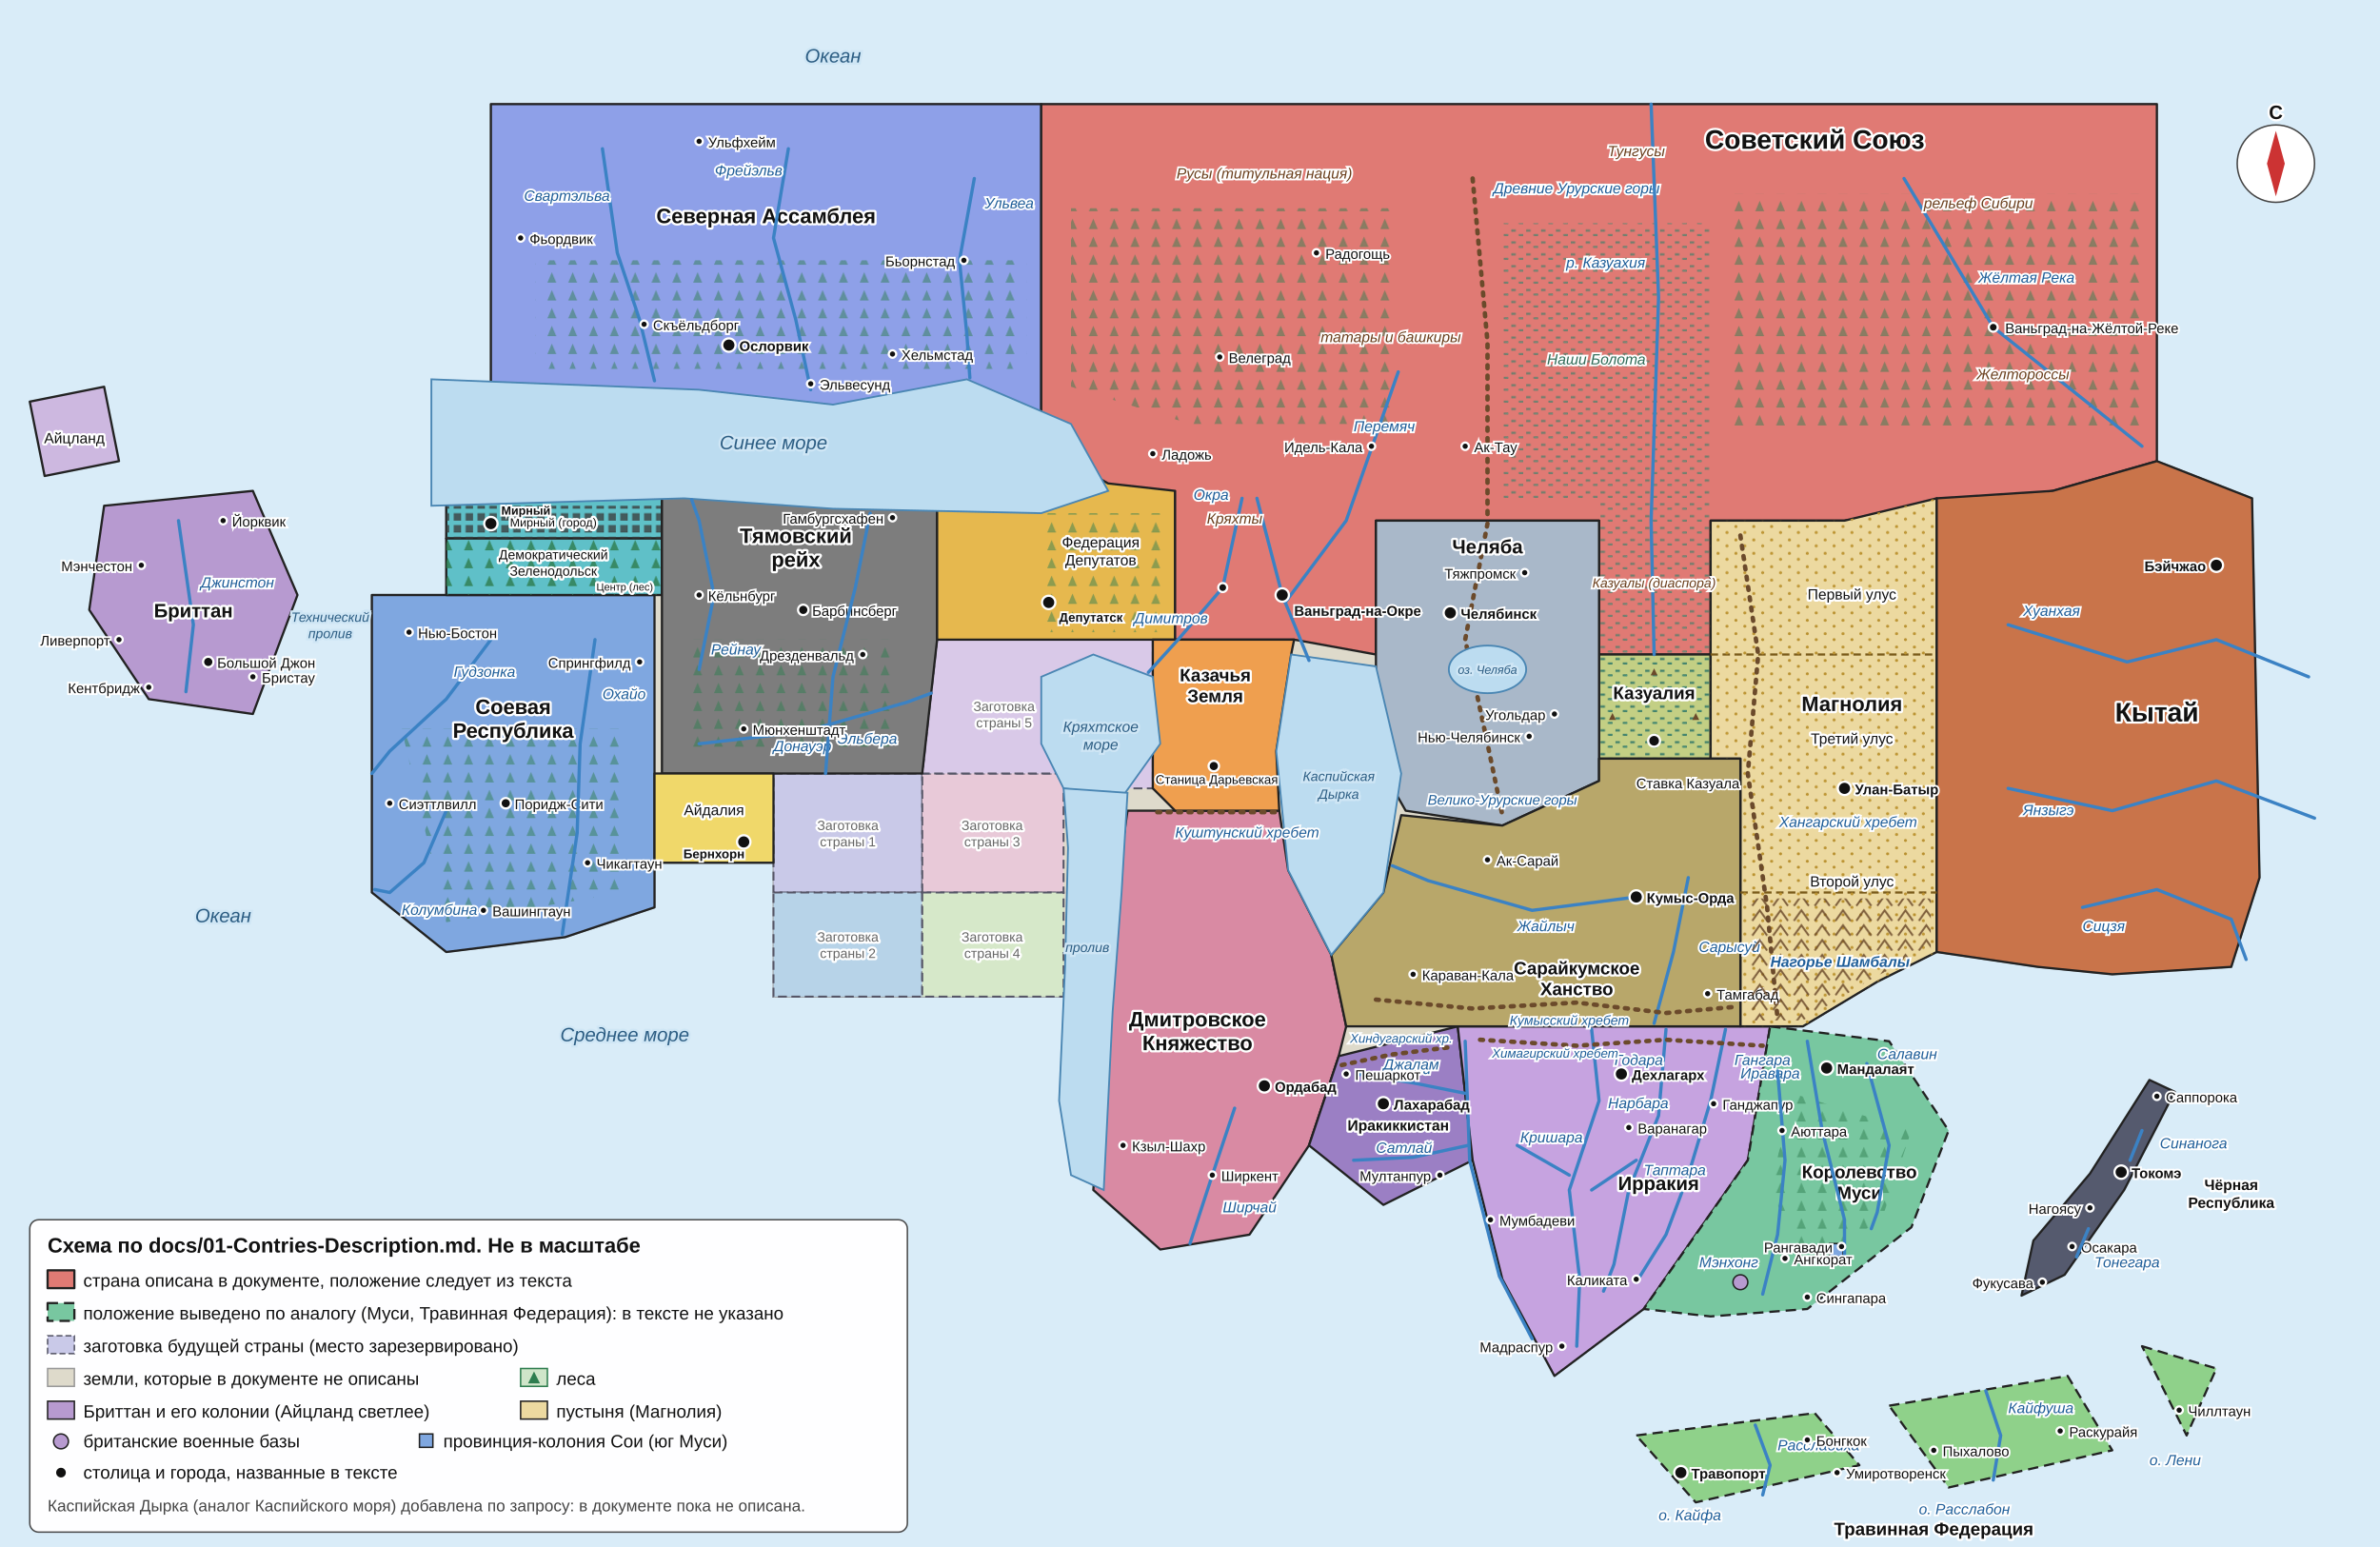
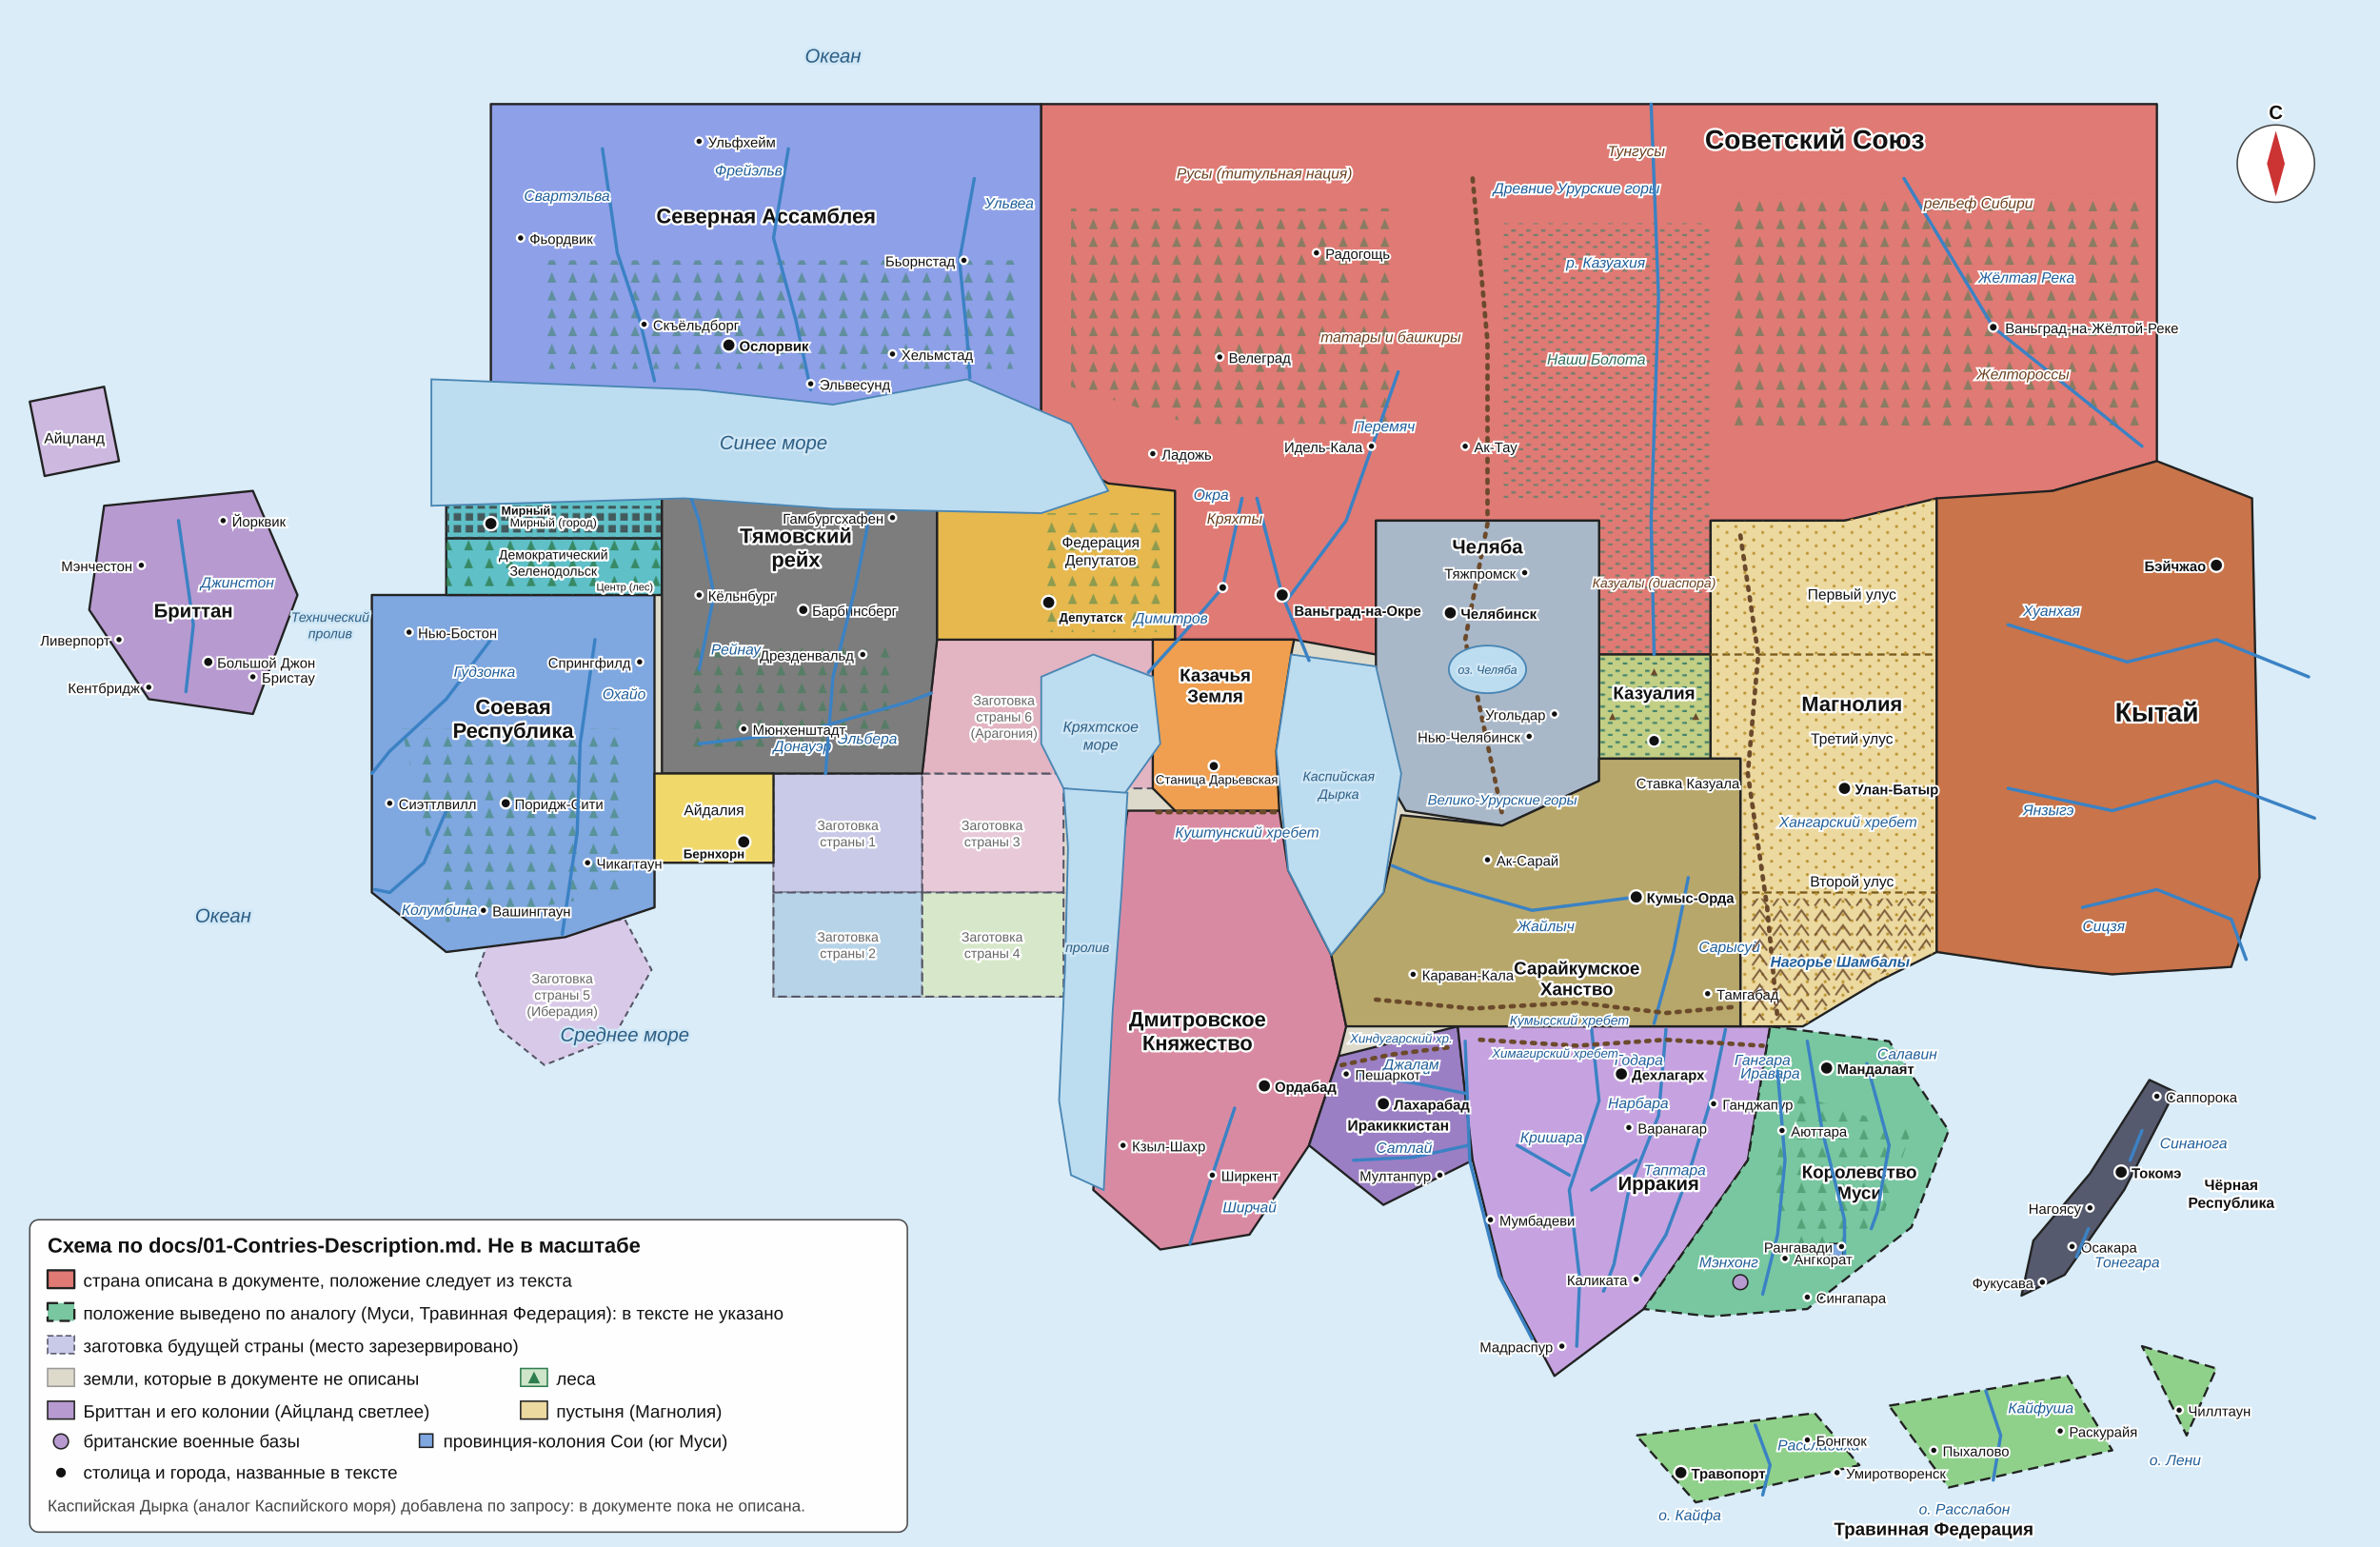
<svg xmlns="http://www.w3.org/2000/svg" viewBox="0 0 1600 1040" width="1600" height="1040" font-family="Segoe UI, Arial, sans-serif">
  <defs>
    <pattern id="swamp" width="10" height="8" patternUnits="userSpaceOnUse">
      <path d="M1 6 h3 M6 3 h3" stroke="#3f7f6a" stroke-width="1.4" fill="none" />
    </pattern>
    <pattern id="forest" width="14" height="12" patternUnits="userSpaceOnUse">
      <path d="M4 10 L7 3 L10 10 Z" fill="#2e7d4f" opacity="0.8" />
    </pattern>
    <pattern id="city" width="8" height="8" patternUnits="userSpaceOnUse">
      <rect x="1" y="1" width="5" height="5" fill="#3a3a3a" opacity="0.75" />
    </pattern>
    <pattern id="desert" width="12" height="9" patternUnits="userSpaceOnUse">
      <circle cx="3" cy="3" r="1" fill="#b8902f" />
      <circle cx="9" cy="7" r="1" fill="#b8902f" />
    </pattern>
    <pattern id="mount" width="14" height="10" patternUnits="userSpaceOnUse">
      <path d="M2 9 L7 2 L12 9" stroke="#6b4a2b" stroke-width="1.3" fill="none" />
    </pattern>
    <style>
      .c { stroke:#222; stroke-width:1.5; stroke-linejoin:round; }
      .inf { stroke-dasharray:7 4; }
      .men { fill:#ebebeb; stroke:#777; stroke-width:1.3; stroke-dasharray:2 3; }
      .t { text-anchor:middle; font-size:12px; fill:#111; paint-order:stroke; stroke:#fff; stroke-width:3px; stroke-linejoin:round; }
      .tag { font-weight:700; font-size:14px; }
      .big { font-size:18px; }
      .sm { font-size:10px; }
      .gr { fill:#666; }
      .sea { fill:#bcdcf0; stroke:#4a86b3; stroke-width:1.2; }
      .lbl { text-anchor:middle; font-style:italic; fill:#2c5d83; font-size:13px; paint-order:stroke; stroke:#cfe6f5; stroke-width:3px; }
      .river { fill:none; stroke:#3b82c4; stroke-width:2.2; stroke-linecap:round; stroke-linejoin:round; }
      .rl { font-size:10px; fill:#1f5e99; font-style:italic; paint-order:stroke; stroke:#fff; stroke-width:2.5px; }
      .mtn { fill:none; stroke:#6b4a2b; stroke-width:3; stroke-dasharray:2 5; stroke-linecap:round; }
      .eth { font-size:10px; fill:#6b3f1d; font-style:italic; text-anchor:middle; paint-order:stroke; stroke:#fff; stroke-width:2.5px; }
      .cap { fill:#111; stroke:#fff; stroke-width:1.5; }
      .cl { font-size:9.5px; fill:#111; paint-order:stroke; stroke:#fff; stroke-width:2.5px; }
    </style>
  </defs>
  <rect width="1600" height="1040" fill="#d9ecf8" />
  <text class="lbl" x="150" y="620" font-size="16">Океан</text>
  <text class="lbl" x="560" y="42" font-size="16">Океан</text>
  <polygon class="c" fill="#b79ad0" points="70,340 170,330 200,400 170,480 100,470 60,410" />
  <polygon class="c" fill="#cdb8e0" points="20,270 70,260 80,310 30,320" />
  <polygon fill="#dedacb" stroke="#999" stroke-width="1.2" points="250,400 300,400 300,330 330,330 330,70 1450,70 1450,310 1514,335 1519,590 1500,650 1420,655 1370,650 1302,640 1262,660 1212,690 1000,700 900,710 870,650 780,670 740,640 715,670 520,670 520,580 440,580 440,610 380,630 300,640 250,600" />
  <polygon class="c" fill="#555a6e" points="1445,726 1462,734 1428,800 1388,857 1359,871 1367,834 1405,789" />
  <polygon fill="#c9c9e8" stroke="#556" stroke-width="1.3" stroke-dasharray="6 3" points="520,520 620,520 620,600 520,600" />
  <text class="t sm gr" x="570" y="558" style="font-size:9px">Заготовка</text>
  <text class="t sm gr" x="570" y="569" style="font-size:9px">страны 1</text>
  <polygon fill="#e8c9d8" stroke="#556" stroke-width="1.3" stroke-dasharray="6 3" points="620,520 715,520 715,600 620,600" />
  <text class="t sm gr" x="667" y="558" style="font-size:9px">Заготовка</text>
  <text class="t sm gr" x="667" y="569" style="font-size:9px">страны 3</text>
  <polygon fill="#b7d3e8" stroke="#556" stroke-width="1.3" stroke-dasharray="6 3" points="520,600 620,600 620,670 520,670" />
  <text class="t sm gr" x="570" y="633" style="font-size:9px">Заготовка</text>
  <text class="t sm gr" x="570" y="644" style="font-size:9px">страны 2</text>
  <polygon fill="#d6e8c9" stroke="#556" stroke-width="1.3" stroke-dasharray="6 3" points="620,600 715,600 715,670 620,670" />
  <text class="t sm gr" x="667" y="633" style="font-size:9px">Заготовка</text>
  <text class="t sm gr" x="667" y="644" style="font-size:9px">страны 4</text>
-   <polygon fill="#d9c9e8" stroke="#556" stroke-width="1.3" stroke-dasharray="6 3" points="630,430 775,430 775,530 715,530 715,520 620,520" />
-   <text class="t sm gr" x="675" y="478" style="font-size:9px">Заготовка</text>
-   <text class="t sm gr" x="675" y="489" style="font-size:9px">страны 5</text>
+   <polygon fill="#e3b4c2" stroke="#556" stroke-width="1.3" stroke-dasharray="6 3" points="630,430 775,430 775,530 715,530 715,520 620,520" />
+   <text class="t sm gr" x="675" y="474" style="font-size:9px">Заготовка</text>
+   <text class="t sm gr" x="675" y="485" style="font-size:9px">страны 6</text>
+   <text class="t sm gr" x="675" y="496" style="font-size:9px">(Арагония)</text>
+   <polygon fill="#d9c9e8" stroke="#556" stroke-width="1.3" stroke-dasharray="4 3" points="330,628 420,618 438,652 412,698 366,716 336,692 320,656" />
+   <text class="t sm gr" x="378" y="661" style="font-size:9px">Заготовка</text>
+   <text class="t sm gr" x="378" y="672" style="font-size:9px">страны 5</text>
+   <text class="t sm gr" x="378" y="683" style="font-size:9px">(Иберадия)</text>
  <polygon class="c" fill="#7fa7e0" points="250,400 440,400 440,610 380,630 300,640 250,600" />
  <polygon class="c" fill="#5fc0c8" points="300,330 445,330 445,362 300,362" />
  <polygon class="c" fill="#5fc0c8" points="300,362 445,362 445,400 300,400" />
  <polygon fill="url(#city)" points="300,340 445,340 445,362 300,362" />
  <polygon fill="url(#forest)" points="300,362 445,362 445,400 300,400" />
  <polygon class="c" fill="#7d7d7d" points="445,330 630,330 630,430 620,520 560,520 445,520" />
  <polygon class="c" fill="#f0d86a" points="440,520 520,520 520,580 440,580" />
  <polygon class="c" fill="#8ea0e8" points="330,70 700,70 700,300 330,300" />
  <polygon class="c" fill="#e6b84e" points="630,330 700,325 790,320 790,430 630,430" />
  <polygon class="c" fill="#e07a74" points="700,70 1450,70 1450,310 1380,330 1240,350 1150,350 1150,440 1075,440 1075,350 925,350 925,440 870,430 790,430 790,330 745,325 700,300" />
  <polygon fill="url(#swamp)" opacity="0.7" points="1010,150 1150,150 1150,335 1010,335" />
  <polygon fill="url(#swamp)" opacity="0.7" points="1075,335 1150,335 1150,440 1075,440" />
  <polygon class="c" fill="#d98aa3" points="758,545 860,545 866,585 895,642 905,690 900,710 880,770 840,830 780,840 735,800 745,680 750,600" />
  <polygon class="c" fill="#ef9f4f" points="775,430 870,430 868,440 858,505 860,545 790,545 775,530" />
  <polygon class="c" fill="#c3cf84" points="1075,440 1150,440 1150,510 1075,510" />
  <polygon fill="url(#swamp)" points="1075,440 1150,440 1150,510 1075,510" />
  <polygon class="c" fill="#a9b8c9" points="925,350 1075,350 1075,525 1010,555 945,545 925,510" />
  <polygon class="c" fill="#9b7fc4" points="900,710 980,690 990,780 930,810 880,770" />
  <polygon class="c" fill="#c6a3e0" points="980,690 1190,690 1175,780 1105,880 1045,925 1010,860 990,780" />
  <polygon class="c inf" fill="#78c7a0" points="1190,690 1270,700 1310,760 1285,825 1215,880 1150,885 1105,880 1175,780" />
  <g class="c inf" fill="#8fd18a">
    <polygon points="1100,965 1220,950 1250,985 1140,1010" />
    <polygon points="1270,945 1390,925 1420,975 1310,1000" />
    <polygon points="1440,905 1490,920 1470,965" />
  </g>
  <polygon class="c" fill="#ecd9a0" points="1150,350 1240,350 1302,335 1302,640 1262,660 1212,690 1170,690 1170,510 1150,510" />
  <polygon class="c" fill="#b8a76a" points="942,548 1010,555 1075,525 1075,510 1170,510 1170,690 980,690 905,690 895,642 930,600" />
  <polygon class="c" fill="#c9744a" points="1302,335 1380,330 1450,310 1514,335 1519,590 1500,650 1420,655 1370,650 1302,640" />
  <path d="M1150,440 L1302,440 M1170,600 L1302,600" stroke="#7a5a1a" stroke-width="1.5" stroke-dasharray="5 3" fill="none" />
  <polygon fill="url(#desert)" points="1150,350 1240,350 1302,335 1302,640 1262,660 1212,690 1170,690 1170,510 1150,510" />
  <g opacity="0.6">
    <polygon fill="url(#forest)" points="360,175 690,175 690,248 360,248" />
    <polygon fill="url(#forest)" points="720,140 940,140 940,285 800,285 720,260" />
    <polygon fill="url(#forest)" points="1160,130 1440,130 1440,290 1160,290" />
    <polygon fill="url(#forest)" points="700,345 780,345 780,425 700,425" />
    <polygon fill="url(#forest)" points="460,430 600,430 600,505 460,505" />
    <polygon fill="url(#forest)" points="270,490 420,490 420,600 300,620" />
    <polygon fill="url(#forest)" points="1205,735 1285,760 1265,820 1215,850 1190,800" />
  </g>
  <polygon class="sea" points="290,255 470,262 560,272 650,255 720,285 745,330 700,345 560,342 460,335 290,340" />
  <polygon class="sea" points="700,455 735,440 775,455 780,500 755,535 715,530 700,500" />
  <polygon class="sea" points="868,440 925,448 942,520 930,600 895,642 866,585 858,505" />
  <polygon class="sea" points="715,530 758,533 754,600 748,680 742,800 720,790 712,740 716,650 718,570" />
  <text class="lbl" x="520" y="302">Синее море</text>
  <text class="lbl" style="font-size:10px" x="740" y="492">Кряхтское</text>
  <text class="lbl" style="font-size:10px" x="740" y="504">море</text>
  <text class="lbl" style="font-size:9px" x="900" y="525">Каспийская</text>
  <text class="lbl" style="font-size:9px" x="900" y="537">Дырка</text>
  <text class="lbl" x="420" y="700">Среднее море</text>
  <text class="lbl" style="font-size:9px" x="222" y="418">Технический</text>
  <text class="lbl" style="font-size:9px" x="222" y="429">пролив</text>
  <text class="lbl" style="font-size:9px" x="731" y="640">пролив</text>
  <path class="mtn" d="M990,120 L1000,230 L1000,350" />
  <path class="mtn" d="M778,546 L860,546" />
  <path class="mtn" d="M1000,352 L985,430 L1000,500 L1010,548" />
  <path class="mtn" d="M1170,360 L1182,440 L1175,520 L1188,610 L1195,685" />
  <text class="rl" x="1196" y="556">Хангарский хребет</text>
  <text class="rl" x="1010" y="541" style="font-size:9.5px;text-anchor:middle">Велико-Урурские горы</text>
  <text class="rl" x="1004" y="130">Древние Урурские горы</text>
  <text class="rl" x="790" y="563">Куштунский хребет</text>
  <text class="rl" x="1040" y="245" style="fill:#2f6b57">Наши Болота</text>
  <text x="1112" y="454" font-size="8" fill="#6b4a2b" text-anchor="middle">▲</text>
  <text x="1084" y="484" font-size="8" fill="#6b4a2b" text-anchor="middle">▲</text>
  <text x="1140" y="484" font-size="8" fill="#6b4a2b" text-anchor="middle">▲</text>
  <path class="river" d="M1112,440 L1110,350 L1115,200 L1110,70" />
  <text class="rl" x="1106" y="180" style="text-anchor:end">р. Казуахия</text>
  <path class="river" d="M845,335 L862,400 L880,444" />
  <text class="rl" x="826" y="336" style="text-anchor:end">Окра</text>
  <path class="river" d="M940,250 L905,350 L864,405" />
  <text class="rl" x="910" y="290">Перемяч</text>
  <path class="river" d="M835,335 L822,395 L792,430 L772,452" />
  <text class="rl" x="812" y="419" style="text-anchor:end">Димитров</text>
  <path class="river" d="M1280,120 L1340,220 L1440,300" />
  <text class="rl" x="1330" y="190">Жёлтая Река</text>
  <path class="river" d="M985,700 L988,780 L1008,858 L1030,900" />
  <text class="rl" x="962" y="722" style="text-anchor:end">Инди</text>
  <path class="river" d="M1070,692 L1075,740 L1055,800 L1062,860 L1060,905" />
  <path class="river" d="M1120,692 L1115,750 L1095,800 L1085,850 L1078,868" />
  <path class="river" d="M1160,692 L1150,740 L1135,790 L1120,830 L1100,862" />
  <path class="river" d="M1020,770 L1055,790" />
  <path class="river" d="M1100,780 L1070,800" />
  <path class="river" d="M120,350 L130,420 L125,465" />
  <text class="rl" x="135" y="395">Джинстон</text>
  <text class="eth" x="850" y="120">Русы (титульная нация)</text>
  <text class="eth" x="1100" y="105">Тунгусы</text>
  <text class="eth" x="935" y="230">татары и башкиры</text>
  <text class="eth" x="1360" y="255">Желтороссы</text>
  <text class="eth" x="1330" y="140">рельеф Сибири</text>
  <text class="eth" x="830" y="352">Кряхты</text>
  <text class="eth" x="1112" y="395" style="font-size:9px">Казуалы (диаспора)</text>
  <text class="t tag big" x="1220" y="100">Советский Союз</text>
  <text class="t tag" x="515" y="150">Северная Ассамблея</text>
  <text class="t sm" x="372" y="376" style="font-size:9px">Демократический</text>
  <text class="t sm" x="372" y="387" style="font-size:9px">Зеленодольск</text>
  <text class="t" x="372" y="354" style="font-size:8px">Мирный (город)</text>
  <text class="t" x="420" y="397" style="font-size:7px">Центр (лес)</text>
  <text class="t tag" x="345" y="480">Соевая</text>
  <text class="t tag" x="345" y="496">Республика</text>
  <text class="t tag" x="535" y="365">Тямовский</text>
  <text class="t tag" x="535" y="381">рейх</text>
  <text class="t sm" x="480" y="548">Айдалия</text>
  <text class="t sm" x="740" y="368">Федерация</text>
  <text class="t sm" x="740" y="380">Депутатов</text>
  <text class="t tag" x="817" y="458" style="font-size:12px">Казачья</text>
  <text class="t tag" x="817" y="472" style="font-size:12px">Земля</text>
  <text class="t sm gr" x="700" y="485" style="text-anchor:end;display:none">.</text>
  <text class="t sm" x="1500" y="800" style="font-weight:700">Чёрная</text>
  <text class="t sm" x="1500" y="812" style="font-weight:700">Республика</text>
  <text class="t tag" x="805" y="690">Дмитровское</text>
  <text class="t tag" x="805" y="706">Княжество</text>
  <text class="t tag" x="1112" y="470" style="font-size:12px">Казуалия</text>
  <text class="t tag" x="940" y="760" style="font-size:10px">Иракиккистан</text>
  <text class="t tag" x="1115" y="800" style="font-size:13px">Ирракия</text>
  <text class="t tag" x="1250" y="792" style="font-size:12px">Королевство</text>
  <text class="t tag" x="1250" y="806" style="font-size:12px">Муси</text>
  <text class="t tag" x="1300" y="1032" style="font-size:12px">Травинная Федерация</text>
  <text class="t tag" x="130" y="415" style="font-size:13px">Бриттан</text>
  <text class="t sm" x="50" y="298">Айцланд</text>
  <text class="t tag" x="1000" y="372" style="font-size:13px">Челяба</text>
  <circle class="cap" cx="1112" cy="498" r="4" />
  <text class="cl" x="1100" y="530">Ставка Казуала</text>
  <circle class="cap" cx="862" cy="400" r="4.5" />
  <text class="cl" x="870" y="414" style="font-weight:700">Ваньград-на-Окре</text>
  <circle class="cap" cx="822" cy="395" r="3" />
  <text class="cl" x="640" y="430" style="display:none">.</text>
  <circle class="cap" cx="1340" cy="220" r="3" />
  <text class="cl" x="1348" y="224">Ваньград-на-Жёлтой-Реке</text>
  <circle class="cap" cx="816" cy="515" r="3.5" />
  <text class="cl" x="818" y="527" style="text-anchor:middle;font-size:8.5px">Станица Дарьевская</text>
  <circle class="cap" cx="140" cy="445" r="3.5" />
  <text class="cl" x="146" y="449">Большой Джон</text>
  <circle class="cap" cx="540" cy="410" r="3.5" />
  <text class="cl" x="546" y="414">Барбинсберг</text>
  <circle class="cap" cx="340" cy="540" r="3.5" />
  <text class="cl" x="346" y="544">Поридж-Сити</text>
  <circle cx="1170" cy="862" r="5" fill="#b79ad0" stroke="#222" />
  <rect x="1230" y="836" width="9" height="9" fill="#7fa7e0" stroke="#222" />
  <path class="river" d="M405,100 L415,170 L430,215 L440,256" />
  <text class="rl" x="410" y="135" style="text-anchor:end">Свартэльва</text>
  <path class="river" d="M530,100 L520,160 L535,215 L545,262" />
  <text class="rl" x="526" y="118" style="text-anchor:end">Фрейэльв</text>
  <path class="river" d="M655,120 L645,175 L650,225 L652,254" />
  <text class="rl" x="662" y="140">Ульвеа</text>
  <circle class="cap" cx="433" cy="218" r="2.5" />
  <text class="cl" x="439" y="222">Скъёльдборг</text>
  <circle class="cap" cx="545" cy="258" r="2.5" />
  <text class="cl" x="551" y="262">Эльвесунд</text>
  <circle class="cap" cx="350" cy="160" r="2.5" />
  <text class="cl" x="356" y="164">Фьордвик</text>
  <circle class="cap" cx="470" cy="95" r="2.5" />
  <text class="cl" x="476" y="99">Ульфхейм</text>
  <circle class="cap" cx="600" cy="238" r="2.5" />
  <text class="cl" x="606" y="242">Хельмстад</text>
  <circle class="cap" cx="648" cy="175" r="2.5" />
  <text class="cl" x="642" y="179" style="text-anchor:end">Бьорнстад</text>
  <circle class="cap" cx="775" cy="305" r="2.5" />
  <text class="cl" x="781" y="309">Ладожь</text>
  <circle class="cap" cx="820" cy="240" r="2.5" />
  <text class="cl" x="826" y="244">Велеград</text>
  <circle class="cap" cx="885" cy="170" r="2.5" />
  <text class="cl" x="891" y="174">Радогощь</text>
  <circle class="cap" cx="985" cy="300" r="2.5" />
  <text class="cl" x="991" y="304">Ак-Тау</text>
  <circle class="cap" cx="922" cy="300" r="2.5" />
  <text class="cl" x="916" y="304" style="text-anchor:end">Идель-Кала</text>
  <ellipse class="sea" cx="1000" cy="450" rx="26" ry="16" />
  <text class="lbl" style="font-size:8px" x="1000" y="453">оз. Челяба</text>
  <circle class="cap" cx="975" cy="412" r="4.5" />
  <text class="cl" x="982" y="416" style="font-weight:700">Челябинск</text>
  <circle class="cap" cx="1025" cy="385" r="2.5" />
  <text class="cl" x="1019" y="389" style="text-anchor:end">Тяжпромск</text>
  <circle class="cap" cx="1028" cy="495" r="2.5" />
  <text class="cl" x="1022" y="499" style="text-anchor:end">Нью-Челябинск</text>
  <circle class="cap" cx="1045" cy="480" r="2.5" />
  <text class="cl" x="1039" y="484" style="text-anchor:end">Угольдар</text>
  <path class="river" d="M912,722 L950,728 L985,735" />
  <text class="rl" x="930" y="719">Джалам</text>
  <path class="river" d="M910,780 L950,778 L987,770" />
  <text class="rl" x="925" y="775">Сатлай</text>
  <circle class="cap" cx="930" cy="742" r="4.5" />
  <text class="cl" x="937" y="746" style="font-weight:700">Лахарабад</text>
  <circle class="cap" cx="905" cy="722" r="2.5" />
  <text class="cl" x="911" y="726">Пешаркот</text>
  <circle class="cap" cx="968" cy="790" r="2.5" />
  <text class="cl" x="962" y="794" style="text-anchor:end">Мултанпур</text>
  <text class="rl" x="1081" y="745">Нарбара</text>
  <text class="rl" x="1118" y="716" style="text-anchor:end">Годара</text>
  <text class="rl" x="1166" y="716" style="text-anchor:start">Гангара</text>
  <text class="rl" x="1022" y="768">Кришара</text>
  <text class="rl" x="1105" y="790">Таптара</text>
  <circle class="cap" cx="1090" cy="722" r="4.5" />
  <text class="cl" x="1097" y="726" style="font-weight:700">Дехлагарх</text>
  <circle class="cap" cx="1095" cy="758" r="2.5" />
  <text class="cl" x="1101" y="762">Варанагар</text>
  <circle class="cap" cx="1152" cy="742" r="2.5" />
  <text class="cl" x="1158" y="746">Ганджапур</text>
  <circle class="cap" cx="1002" cy="820" r="2.5" />
  <text class="cl" x="1008" y="824">Мумбадеви</text>
  <circle class="cap" cx="1100" cy="860" r="2.5" />
  <text class="cl" x="1094" y="864" style="text-anchor:end">Каликата</text>
  <circle class="cap" cx="1050" cy="905" r="2.5" />
  <text class="cl" x="1044" y="909" style="text-anchor:end">Мадраспур</text>
  <circle class="cap" cx="490" cy="232" r="4.5" />
  <text class="cl" x="497" y="236" style="font-weight:700">Ослорвик</text>
  <circle class="cap" cx="150" cy="350" r="2.5" />
  <text class="cl" x="156" y="354">Йорквик</text>
  <circle class="cap" cx="100" cy="462" r="2.5" />
  <text class="cl" x="94" y="466" style="text-anchor:end">Кентбридж</text>
  <circle class="cap" cx="80" cy="430" r="2.5" />
  <text class="cl" x="74" y="434" style="text-anchor:end">Ливерпорт</text>
  <circle class="cap" cx="95" cy="380" r="2.5" />
  <text class="cl" x="89" y="384" style="text-anchor:end">Мэнчестон</text>
  <circle class="cap" cx="170" cy="455" r="2.5" />
  <text class="cl" x="176" y="459">Бристау</text>
  <path class="river" d="M830,745 L815,790 L800,836" />
  <text class="rl" x="822" y="815">Ширчай</text>
  <circle class="cap" cx="850" cy="730" r="4.5" />
  <text class="cl" x="857" y="734" style="font-weight:700">Ордабад</text>
  <circle class="cap" cx="815" cy="790" r="2.5" />
  <text class="cl" x="821" y="794">Ширкент</text>
  <circle class="cap" cx="755" cy="770" r="2.5" />
  <text class="cl" x="761" y="774">Кзыл-Шахр</text>
  <path class="river" d="M1215,700 L1225,760 L1240,820 L1240,845" />
  <text class="rl" x="1210" y="725" style="text-anchor:end">Иравара</text>
  <path class="river" d="M1255,715 L1270,770 L1262,815 L1258,826" />
  <text class="rl" x="1262" y="712">Салавин</text>
  <path class="river" d="M1195,720 L1200,780 L1195,830 L1185,870" />
  <text class="rl" x="1182" y="852" style="text-anchor:end">Мэнхонг</text>
  <circle class="cap" cx="1228" cy="718" r="4.5" />
  <text class="cl" x="1235" y="722" style="font-weight:700">Мандалаят</text>
  <circle class="cap" cx="1198" cy="760" r="2.5" />
  <text class="cl" x="1204" y="764">Аюттара</text>
  <circle class="cap" cx="1200" cy="846" r="2.5" />
  <text class="cl" x="1206" y="850">Ангкорат</text>
  <circle class="cap" cx="1215" cy="872" r="2.5" />
  <text class="cl" x="1221" y="876">Сингапара</text>
  <circle class="cap" cx="1238" cy="838" r="2.5" />
  <text class="cl" x="1232" y="842" style="text-anchor:end">Рангавади</text>
  <circle class="cap" cx="1240" cy="530" r="4.5" />
  <text class="cl" x="1247" y="534" style="font-weight:700">Улан-Батыр</text>
  <text class="t tag" x="1245" y="478" style="font-size:14px">Магнолия</text>
  <text class="t sm" x="1245" y="403">Первый улус</text>
  <text class="t sm" x="1245" y="500">Третий улус</text>
  <text class="t sm" x="1245" y="596">Второй улус</text>
  <text class="t tag big" x="1450" y="485">Кытай</text>
  <path class="river" d="M1180,958 L1190,985 L1185,1005" />
  <text class="rl" x="1195" y="975">Расслабиха</text>
  <path class="river" d="M1335,935 L1345,965 L1340,995" />
  <text class="rl" x="1350" y="950">Кайфуша</text>
  <circle class="cap" cx="1130" cy="990" r="4.5" />
  <text class="cl" x="1137" y="994" style="font-weight:700">Травопорт</text>
  <circle class="cap" cx="1215" cy="968" r="2.5" />
  <text class="cl" x="1221" y="972">Бонгкок</text>
  <circle class="cap" cx="1300" cy="975" r="2.5" />
  <text class="cl" x="1306" y="979">Пыхалово</text>
  <circle class="cap" cx="1385" cy="962" r="2.5" />
  <text class="cl" x="1391" y="966">Раскурайя</text>
  <circle class="cap" cx="1465" cy="948" r="2.5" />
  <text class="cl" x="1471" y="952">Чиллтаун</text>
  <circle class="cap" cx="1235" cy="990" r="2.5" />
  <text class="cl" x="1241" y="994">Умиротворенск</text>
  <text class="rl" x="1115" y="1022">о. Кайфа</text>
  <text class="rl" x="1290" y="1018">о. Расслабон</text>
  <text class="rl" x="1445" y="985">о. Лени</text>
  <path class="river" d="M330,430 L300,470 L262,505 L250,520" />
  <text class="rl" x="305" y="455">Гудзонка</text>
  <path class="river" d="M400,430 L390,500 L388,560 L378,628" />
  <text class="rl" x="405" y="470">Охайо</text>
  <path class="river" d="M300,545 L285,580 L262,600 L252,598" />
  <text class="rl" x="270" y="615">Колумбина</text>
  <circle class="cap" cx="275" cy="425" r="2.5" />
  <text class="cl" x="281" y="429">Нью-Бостон</text>
  <circle class="cap" cx="430" cy="445" r="2.5" />
  <text class="cl" x="424" y="449" style="text-anchor:end">Спрингфилд</text>
  <circle class="cap" cx="325" cy="612" r="2.5" />
  <text class="cl" x="331" y="616">Вашингтаун</text>
  <circle class="cap" cx="395" cy="580" r="2.5" />
  <text class="cl" x="401" y="584">Чикагтаун</text>
  <circle class="cap" cx="262" cy="540" r="2.5" />
  <text class="cl" x="268" y="544">Сиэттлвилл</text>
  <text class="t tag" x="1060" y="655" style="font-size:12px">Сарайкумское</text>
  <text class="t tag" x="1060" y="669" style="font-size:12px">Ханство</text>
  <path class="river" d="M1100,603 L1030,612 L960,592 L936,582" />
  <text class="rl" x="1020" y="626">Жайлыч</text>
  <path class="river" d="M1135,590 L1125,640 L1112,688" />
  <text class="rl" x="1142" y="640">Сарысуй</text>
  <circle class="cap" cx="1100" cy="603" r="4.5" />
  <text class="cl" x="1107" y="607" style="font-weight:700">Кумыс-Орда</text>
  <circle class="cap" cx="1000" cy="578" r="2.5" />
  <text class="cl" x="1006" y="582">Ак-Сарай</text>
  <circle class="cap" cx="1148" cy="668" r="2.5" />
  <text class="cl" x="1154" y="672">Тамгабад</text>
  <circle class="cap" cx="950" cy="655" r="2.5" />
  <text class="cl" x="956" y="659">Караван-Кала</text>
  <circle class="cap" cx="1450" cy="737" r="2.5" />
  <text class="cl" x="1456" y="741">Саппорока</text>
  <circle class="cap" cx="1426" cy="788" r="4.5" />
  <text class="cl" x="1433" y="792" style="font-weight:700">Токомэ</text>
  <circle class="cap" cx="1405" cy="812" r="2.5" />
  <text class="cl" x="1399" y="816" style="text-anchor:end">Нагоясу</text>
  <circle class="cap" cx="1393" cy="838" r="2.5" />
  <text class="cl" x="1399" y="842">Осакара</text>
  <circle class="cap" cx="1373" cy="862" r="2.5" />
  <text class="cl" x="1367" y="866" style="text-anchor:end">Фукусава</text>
  <path class="river" d="M1440,760 L1432,780" />
  <text class="rl" x="1452" y="772">Синанога</text>
  <path class="river" d="M1404,826 L1396,845" />
  <text class="rl" x="1408" y="852">Тонегара</text>
  <path class="river" d="M1350,420 L1430,445 L1490,430 L1552,455" />
  <text class="rl" x="1360" y="414">Хуанхая</text>
  <path class="river" d="M1350,530 L1420,545 L1490,525 L1556,550" />
  <text class="rl" x="1360" y="548">Янзыгэ</text>
  <path class="river" d="M1400,610 L1450,598 L1500,618 L1510,645" />
  <text class="rl" x="1400" y="626">Сицзя</text>
  <circle class="cap" cx="1490" cy="380" r="4.5" />
  <text class="cl" x="1483" y="384" style="font-weight:700;text-anchor:end">Бэйчжао</text>
  <polygon fill="url(#mount)" opacity="0.85" points="1175,604 1298,604 1298,638 1260,657 1212,686 1175,686" />
  <text class="rl" x="1237" y="650" style="font-weight:700;text-anchor:middle;font-size:10px">Нагорье Шамбалы</text>
  <path class="mtn" d="M925,672 L990,678 L1060,674 L1120,681 L1165,677" />
  <text class="rl" x="1055" y="689" style="font-size:9px;text-anchor:middle">Кумысский хребет</text>
  <path class="mtn" d="M995,699 L1060,703 L1120,699 L1185,703" />
  <text class="rl" x="1003" y="711" style="font-size:8.5px">Химагирский хребет</text>
  <path class="mtn" d="M902,716 L935,709 L975,704" />
  <text class="rl" x="942" y="701" style="font-size:8.5px;text-anchor:middle">Хиндугарский хр.</text>
  <path class="river" d="M470,500 L540,492 L610,472 L626,466" />
  <text class="rl" x="520" y="505">Донауэр</text>
  <path class="river" d="M470,450 L480,400 L470,350 L465,336" />
  <text class="rl" x="478" y="440" style="text-anchor:start">Рейнау</text>
  <path class="river" d="M555,520 L560,455 L575,395 L585,345" />
  <text class="rl" x="563" y="500">Эльбера</text>
  <circle class="cap" cx="470" cy="400" r="2.5" />
  <text class="cl" x="476" y="404">Кёльнбург</text>
  <circle class="cap" cx="580" cy="440" r="2.5" />
  <text class="cl" x="574" y="444" style="text-anchor:end">Дрезденвальд</text>
  <circle class="cap" cx="500" cy="490" r="2.5" />
  <text class="cl" x="506" y="494">Мюнхенштадт</text>
  <circle class="cap" cx="600" cy="348" r="2.5" />
  <text class="cl" x="594" y="352" style="text-anchor:end">Гамбургсхафен</text>
  <circle class="cap" cx="330" cy="352" r="4.5" />
  <text class="cl" x="337" y="346" style="font-weight:700;font-size:8px">Мирный</text>
  <circle class="cap" cx="500" cy="566" r="4.5" />
  <text class="cl" x="480" y="577" style="font-weight:700;font-size:8.5px;text-anchor:middle">Бернхорн</text>
  <circle class="cap" cx="705" cy="405" r="4.5" />
  <text class="cl" x="712" y="418" style="font-weight:700;font-size:8.5px">Депутатск</text>
  <g transform="translate(1530,110)">
    <circle r="26" fill="#fff" stroke="#444" />
    <path d="M0,-22 L6,0 L0,22 L-6,0 Z" fill="#c33" />
    <text class="t" y="-30" style="font-size:13px;font-weight:700">С</text>
  </g>
  <g transform="translate(20,820)">
    <rect width="590" height="210" rx="6" fill="#fff" stroke="#444" opacity="0.96" />
    <text x="12" y="22" font-size="14" font-weight="700" fill="#111">Схема по docs/01-Contries-Description.md. Не в масштабе</text>
    <rect x="12" y="34" width="18" height="12" class="c" fill="#e07a74" />
    <text x="36" y="45" font-size="12" fill="#111">страна описана в документе, положение следует из текста</text>
    <rect x="12" y="56" width="18" height="12" class="c inf" fill="#78c7a0" />
    <text x="36" y="67" font-size="12" fill="#111">положение выведено по аналогу (Муси, Травинная Федерация): в тексте не указано</text>
    <rect x="12" y="78" width="18" height="12" fill="#c9c9e8" stroke="#556" stroke-dasharray="4 2" />
    <text x="36" y="89" font-size="12" fill="#111">заготовка будущей страны (место зарезервировано)</text>
    <rect x="12" y="100" width="18" height="12" fill="#dedacb" stroke="#999" />
    <text x="36" y="111" font-size="12" fill="#111">земли, которые в документе не описаны</text>
    <rect x="12" y="122" width="18" height="12" fill="#b79ad0" stroke="#222" />
    <text x="36" y="133" font-size="12" fill="#111">Бриттан и его колонии (Айцланд светлее)</text>
    <circle cx="21" cy="149" r="5" fill="#b79ad0" stroke="#222" />
    <text x="36" y="153" font-size="12" fill="#111">британские военные базы</text>
    <rect x="262" y="144" width="9" height="9" fill="#7fa7e0" stroke="#222" />
    <text x="278" y="153" font-size="12" fill="#111">провинция-колония Сои (юг Муси)</text>
    <rect x="330" y="100" width="18" height="12" fill="#cfe5c9" stroke="#2e7d4f" />
    <path d="M335 110 L339 102 L343 110 Z" fill="#2e7d4f" />
    <text x="354" y="111" font-size="12" fill="#111">леса</text>
    <rect x="330" y="122" width="18" height="12" fill="#ecd9a0" stroke="#222" />
    <text x="354" y="133" font-size="12" fill="#111">пустыня (Магнолия)</text>
    <circle cx="21" cy="170" r="4" class="cap" />
    <text x="36" y="174" font-size="12" fill="#111">столица и города, названные в тексте</text>
    <text x="12" y="196" font-size="11" fill="#444">Каспийская Дырка (аналог Каспийского моря) добавлена по запросу: в документе пока не описана.</text>
  </g>
</svg>
